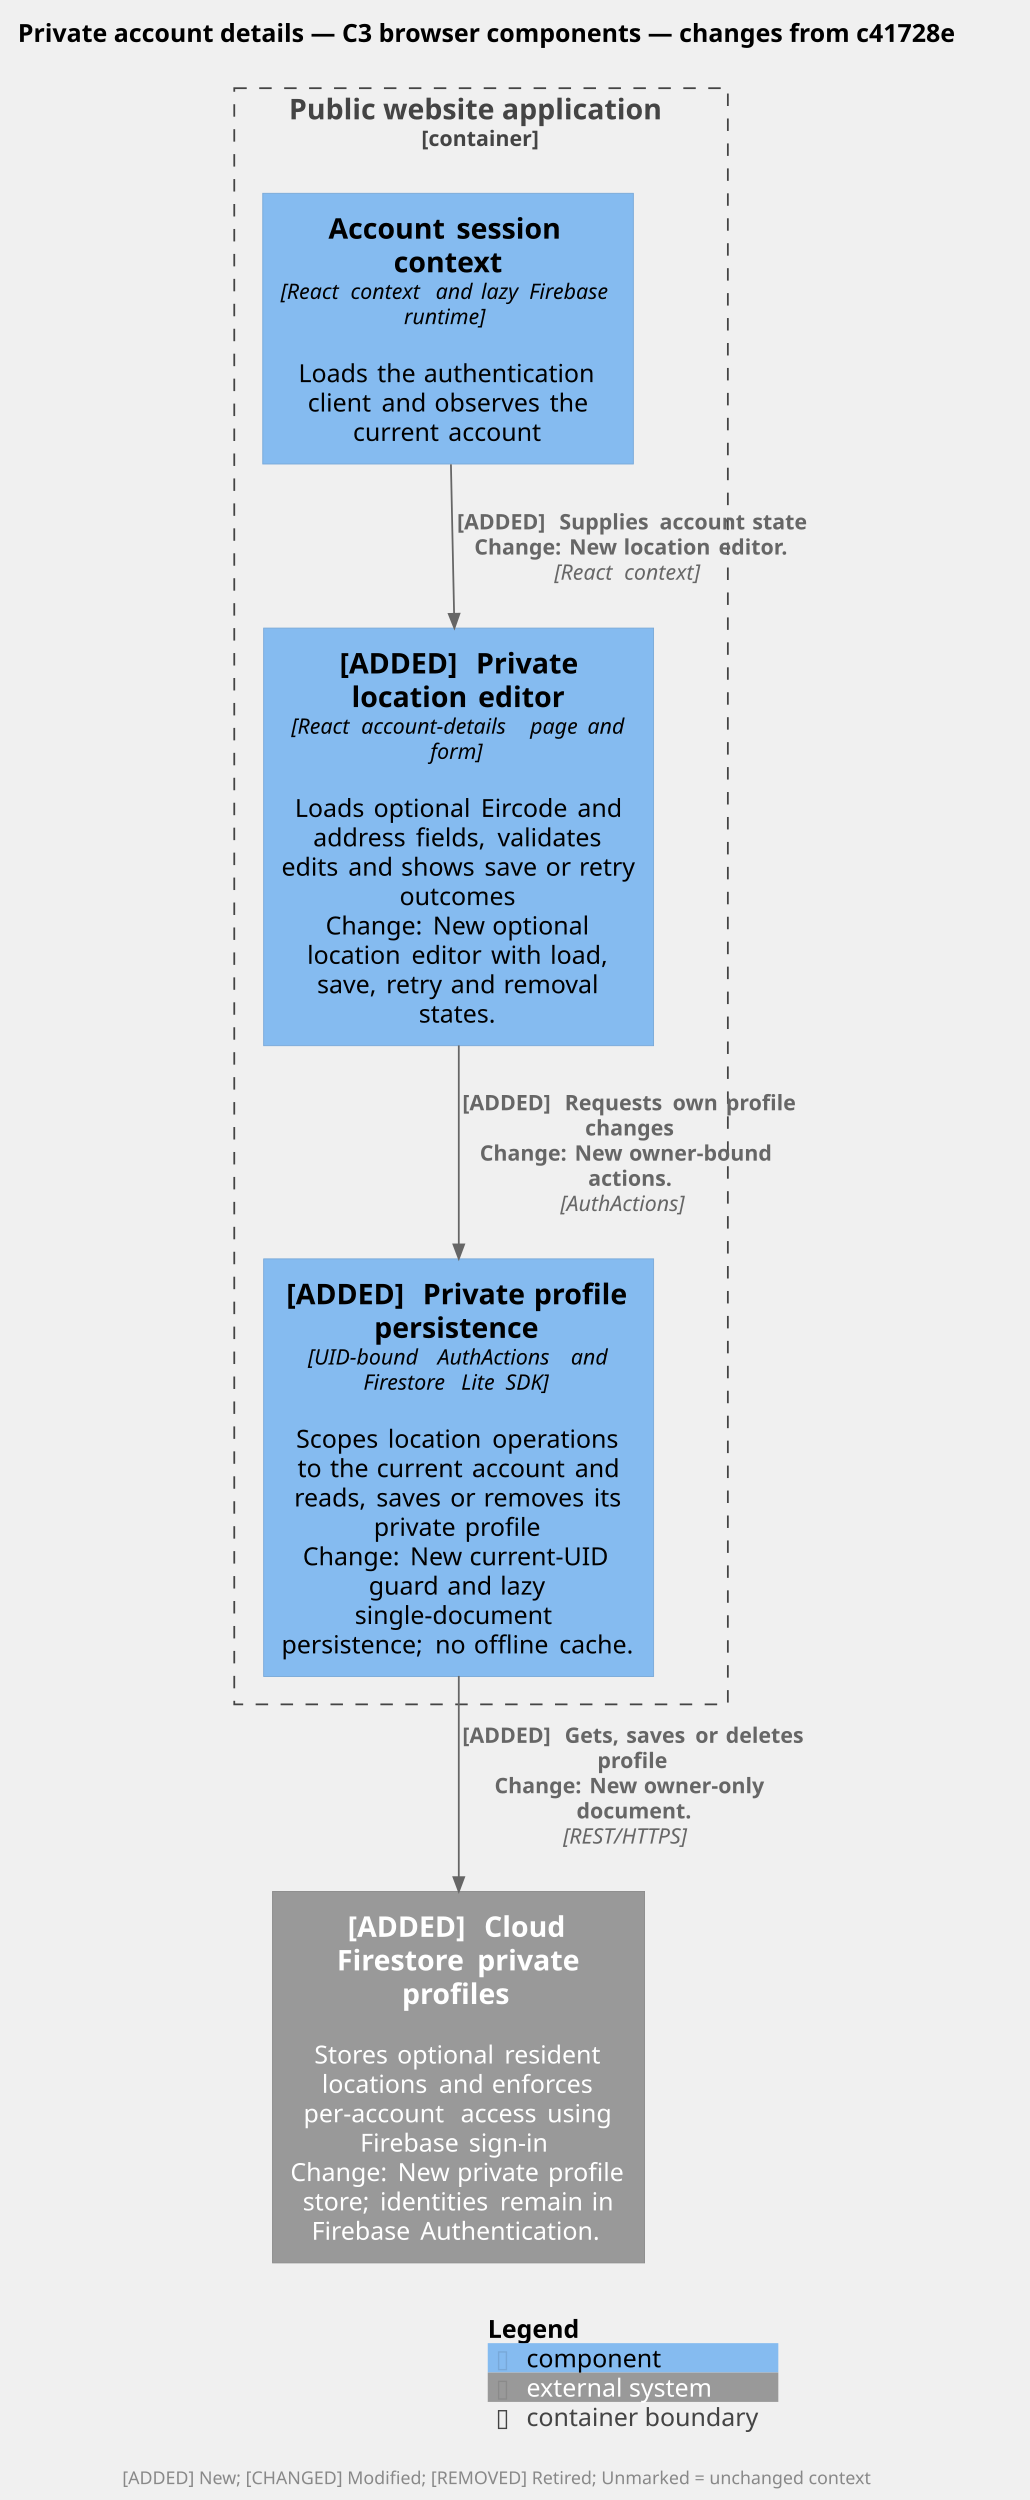
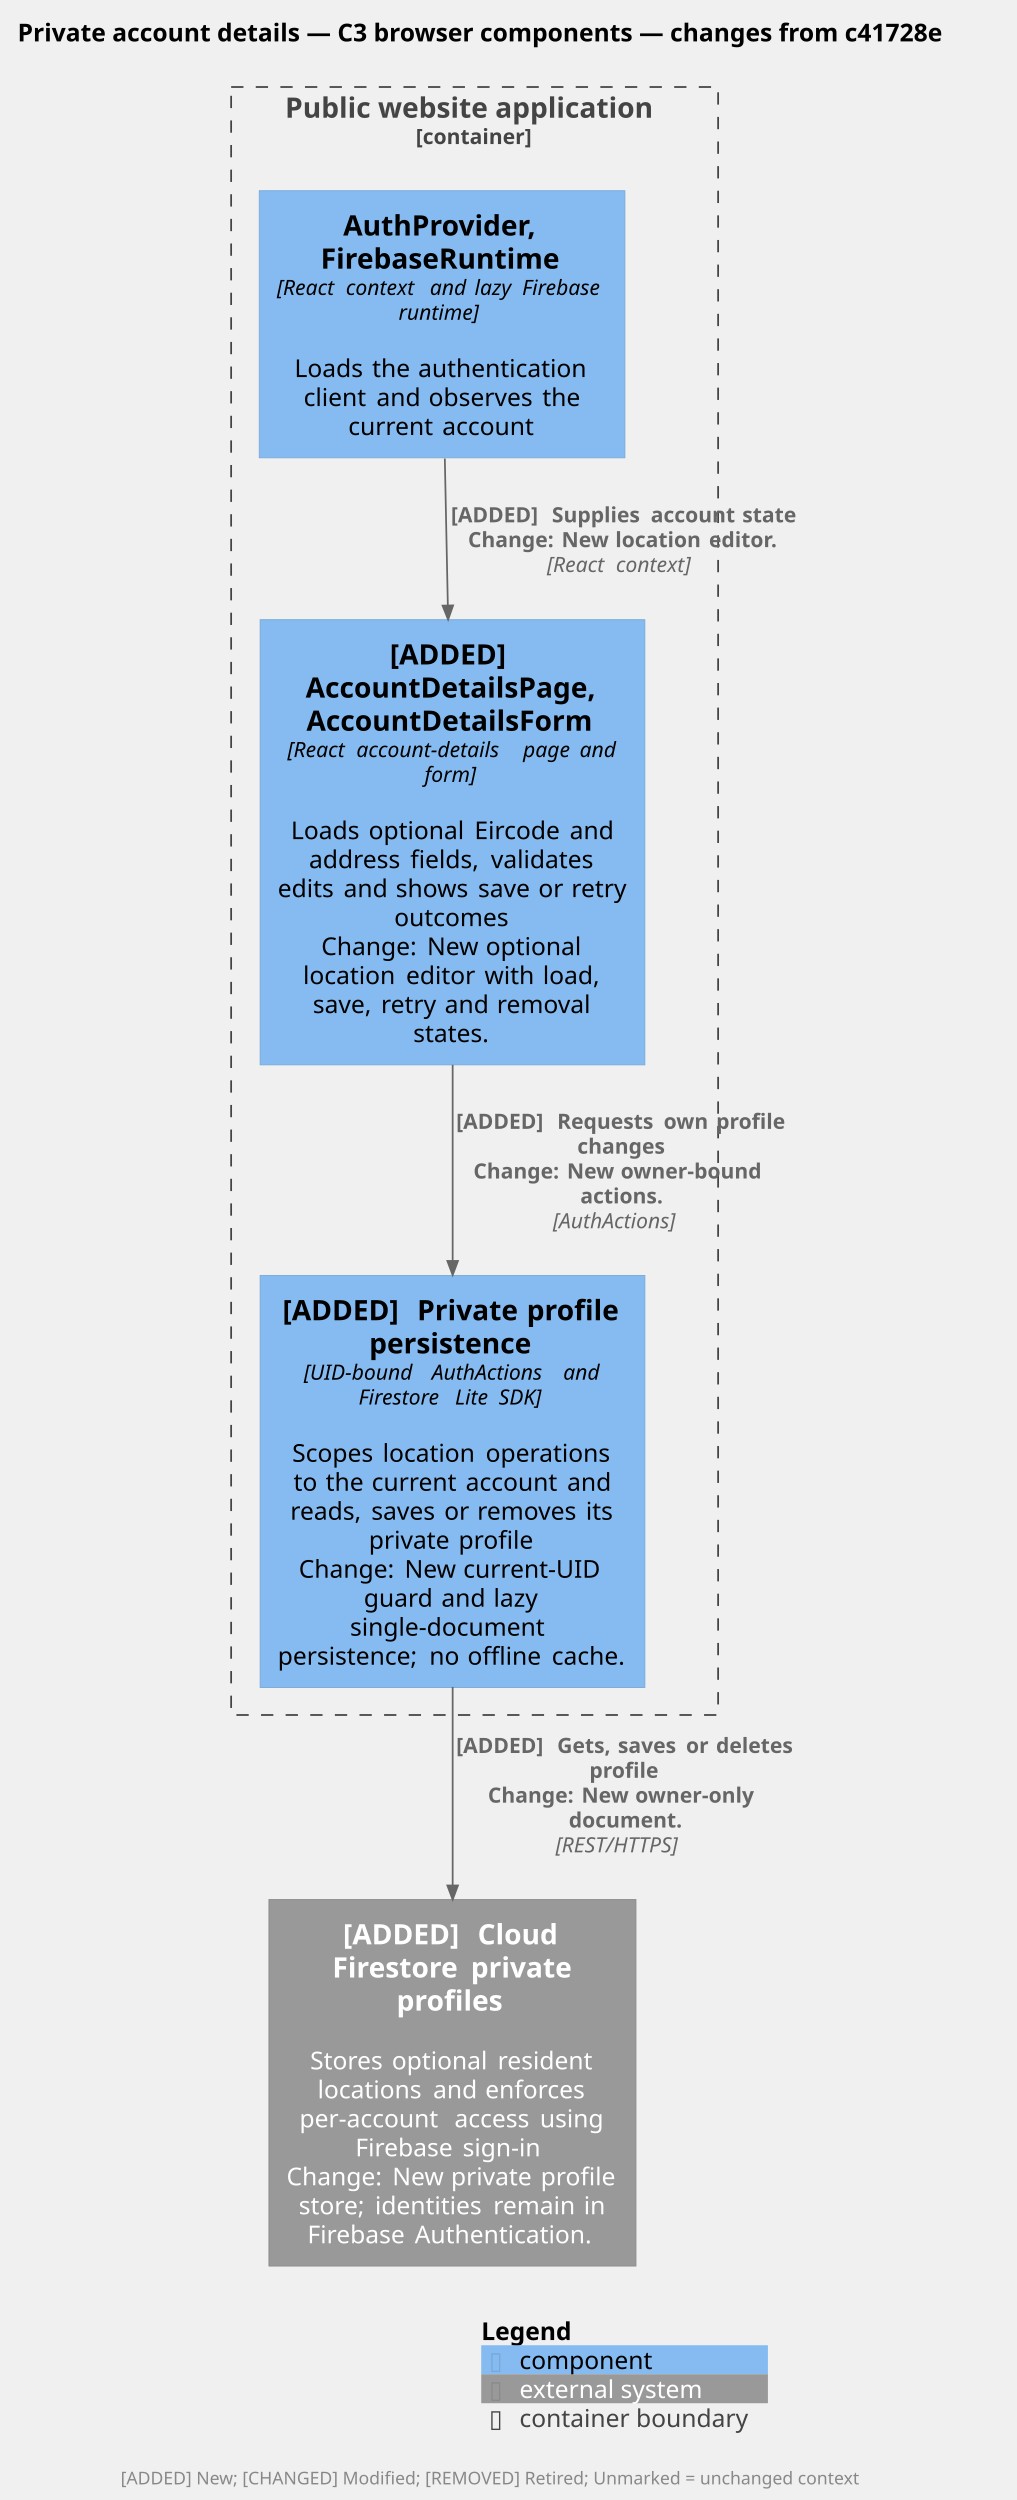
- <svg xmlns="http://www.w3.org/2000/svg" version="1.1" data-diagram-type="DESCRIPTION" style="width:578px;height:1403px;background:#FFFFFF;" width="578px" height="1403px" viewBox="0 0 578 1403" zoomAndPan="magnify" preserveAspectRatio="none" contentStyleType="text/css">
+ <svg xmlns="http://www.w3.org/2000/svg" version="1.1" data-diagram-type="DESCRIPTION" style="width:578px;height:1422px;background:#FFFFFF;" width="578px" height="1422px" viewBox="0 0 578 1422" zoomAndPan="magnify" preserveAspectRatio="none" contentStyleType="text/css">
  <defs />
  <g font-family="sans-serif" lengthAdjust="spacing">
    <g class="title" data-source-line="8">
      <text x="10" y="23.535" fill="#000" font-size="14" textLength="551.264" font-weight="700">Private account details — C3 browser components — changes from c41728e</text>
    </g>
    <g class="cluster" data-qualified-name="woodbrook_browser" id="ent0002" data-source-line="1690">
-       <rect x="131.47" y="49.488" width="277" height="907" fill="none" style="stroke:#444;stroke-width:1;stroke-dasharray:7,7;" />
+       <rect x="131.47" y="49.488" width="277" height="926" fill="none" style="stroke:#444;stroke-width:1;stroke-dasharray:7,7;" />
      <text x="162.153" y="66.957" fill="#444" font-size="16" textLength="215.633" font-weight="700">Public website application</text>
      <text x="236.463" y="81.934" fill="#444" font-size="12" textLength="67.014" font-weight="700">[container]</text>
    </g>
    <g class="entity" data-qualified-name="account_details_firestore" id="ent0001" data-source-line="218">
-       <rect x="152.97" y="1061.488" width="208.754" height="208.438" fill="#999" style="stroke:#8A8A8A;stroke-width:0.5;" />
-       <text x="195.089" y="1086.957" fill="#FFF" font-size="16" textLength="71.313" font-weight="700">[ADDED]</text>
-       <text x="266.401" y="1086.957" fill="#FFF" font-size="16" font-weight="700"> </text>
-       <text x="271.675" y="1086.957" fill="#FFF" font-size="16" textLength="47.93" font-weight="700">Cloud</text>
-       <text x="189.073" y="1105.801" fill="#FFF" font-size="16" textLength="73.438" font-weight="700">Firestore</text>
-       <text x="262.511" y="1105.801" fill="#FFF" font-size="16" font-weight="700"> </text>
-       <text x="267.784" y="1105.801" fill="#FFF" font-size="16" textLength="57.836" font-weight="700">private</text>
-       <text x="225.569" y="1124.645" fill="#FFF" font-size="16" textLength="63.555" font-weight="700">profiles</text>
-       <text x="255.132" y="1141.555" fill="#FFF" font-size="14"> </text>
-       <text x="176.392" y="1158.043" fill="#FFF" font-size="14" textLength="42.041">Stores</text>
-       <text x="218.433" y="1158.043" fill="#FFF" font-size="14"> </text>
-       <text x="222.863" y="1158.043" fill="#FFF" font-size="14" textLength="55.761">optional</text>
-       <text x="278.624" y="1158.043" fill="#FFF" font-size="14"> </text>
-       <text x="283.053" y="1158.043" fill="#FFF" font-size="14" textLength="55.248">resident</text>
-       <text x="180.637" y="1174.531" fill="#FFF" font-size="14" textLength="61.257">locations</text>
-       <text x="241.894" y="1174.531" fill="#FFF" font-size="14"> </text>
-       <text x="246.324" y="1174.531" fill="#FFF" font-size="14" textLength="25.231">and</text>
-       <text x="271.555" y="1174.531" fill="#FFF" font-size="14"> </text>
-       <text x="275.985" y="1174.531" fill="#FFF" font-size="14" textLength="58.071">enforces</text>
-       <text x="170.335" y="1191.02" fill="#FFF" font-size="14" textLength="83.727">per-account</text>
-       <text x="254.062" y="1191.02" fill="#FFF" font-size="14"> </text>
-       <text x="258.492" y="1191.02" fill="#FFF" font-size="14" textLength="44.146">access</text>
-       <text x="302.638" y="1191.02" fill="#FFF" font-size="14"> </text>
-       <text x="307.068" y="1191.02" fill="#FFF" font-size="14" textLength="37.29">using</text>
-       <text x="202.133" y="1207.508" fill="#FFF" font-size="14" textLength="56.561">Firebase</text>
-       <text x="258.693" y="1207.508" fill="#FFF" font-size="14"> </text>
-       <text x="263.123" y="1207.508" fill="#FFF" font-size="14" textLength="49.438">sign-in</text>
-       <text x="162.97" y="1223.996" fill="#FFF" font-size="14" textLength="55.754">Change:</text>
-       <text x="218.724" y="1223.996" fill="#FFF" font-size="14"> </text>
-       <text x="223.153" y="1223.996" fill="#FFF" font-size="14" textLength="28.93">New</text>
-       <text x="252.083" y="1223.996" fill="#FFF" font-size="14"> </text>
-       <text x="256.513" y="1223.996" fill="#FFF" font-size="14" textLength="46.601">private</text>
-       <text x="303.113" y="1223.996" fill="#FFF" font-size="14"> </text>
-       <text x="307.543" y="1223.996" fill="#FFF" font-size="14" textLength="44.181">profile</text>
-       <text x="169.912" y="1240.484" fill="#FFF" font-size="14" textLength="38.931">store;</text>
-       <text x="208.842" y="1240.484" fill="#FFF" font-size="14"> </text>
-       <text x="213.272" y="1240.484" fill="#FFF" font-size="14" textLength="62.85">identities</text>
-       <text x="276.122" y="1240.484" fill="#FFF" font-size="14"> </text>
-       <text x="280.551" y="1240.484" fill="#FFF" font-size="14" textLength="47.065">remain</text>
-       <text x="327.617" y="1240.484" fill="#FFF" font-size="14"> </text>
-       <text x="332.046" y="1240.484" fill="#FFF" font-size="14" textLength="12.735">in</text>
-       <text x="174.878" y="1256.973" fill="#FFF" font-size="14" textLength="56.561">Firebase</text>
-       <text x="231.438" y="1256.973" fill="#FFF" font-size="14"> </text>
-       <text x="235.868" y="1256.973" fill="#FFF" font-size="14" textLength="103.947">Authentication.</text>
+       <rect x="152.97" y="1080.488" width="208.754" height="208.438" fill="#999" style="stroke:#8A8A8A;stroke-width:0.5;" />
+       <text x="195.089" y="1105.957" fill="#FFF" font-size="16" textLength="71.313" font-weight="700">[ADDED]</text>
+       <text x="266.401" y="1105.957" fill="#FFF" font-size="16" font-weight="700"> </text>
+       <text x="271.675" y="1105.957" fill="#FFF" font-size="16" textLength="47.93" font-weight="700">Cloud</text>
+       <text x="189.073" y="1124.801" fill="#FFF" font-size="16" textLength="73.438" font-weight="700">Firestore</text>
+       <text x="262.511" y="1124.801" fill="#FFF" font-size="16" font-weight="700"> </text>
+       <text x="267.784" y="1124.801" fill="#FFF" font-size="16" textLength="57.836" font-weight="700">private</text>
+       <text x="225.569" y="1143.645" fill="#FFF" font-size="16" textLength="63.555" font-weight="700">profiles</text>
+       <text x="255.132" y="1160.555" fill="#FFF" font-size="14"> </text>
+       <text x="176.392" y="1177.043" fill="#FFF" font-size="14" textLength="42.041">Stores</text>
+       <text x="218.433" y="1177.043" fill="#FFF" font-size="14"> </text>
+       <text x="222.863" y="1177.043" fill="#FFF" font-size="14" textLength="55.761">optional</text>
+       <text x="278.624" y="1177.043" fill="#FFF" font-size="14"> </text>
+       <text x="283.053" y="1177.043" fill="#FFF" font-size="14" textLength="55.248">resident</text>
+       <text x="180.637" y="1193.531" fill="#FFF" font-size="14" textLength="61.257">locations</text>
+       <text x="241.894" y="1193.531" fill="#FFF" font-size="14"> </text>
+       <text x="246.324" y="1193.531" fill="#FFF" font-size="14" textLength="25.231">and</text>
+       <text x="271.555" y="1193.531" fill="#FFF" font-size="14"> </text>
+       <text x="275.985" y="1193.531" fill="#FFF" font-size="14" textLength="58.071">enforces</text>
+       <text x="170.335" y="1210.02" fill="#FFF" font-size="14" textLength="83.727">per-account</text>
+       <text x="254.062" y="1210.02" fill="#FFF" font-size="14"> </text>
+       <text x="258.492" y="1210.02" fill="#FFF" font-size="14" textLength="44.146">access</text>
+       <text x="302.638" y="1210.02" fill="#FFF" font-size="14"> </text>
+       <text x="307.068" y="1210.02" fill="#FFF" font-size="14" textLength="37.29">using</text>
+       <text x="202.133" y="1226.508" fill="#FFF" font-size="14" textLength="56.561">Firebase</text>
+       <text x="258.693" y="1226.508" fill="#FFF" font-size="14"> </text>
+       <text x="263.123" y="1226.508" fill="#FFF" font-size="14" textLength="49.438">sign-in</text>
+       <text x="162.97" y="1242.996" fill="#FFF" font-size="14" textLength="55.754">Change:</text>
+       <text x="218.724" y="1242.996" fill="#FFF" font-size="14"> </text>
+       <text x="223.153" y="1242.996" fill="#FFF" font-size="14" textLength="28.93">New</text>
+       <text x="252.083" y="1242.996" fill="#FFF" font-size="14"> </text>
+       <text x="256.513" y="1242.996" fill="#FFF" font-size="14" textLength="46.601">private</text>
+       <text x="303.113" y="1242.996" fill="#FFF" font-size="14"> </text>
+       <text x="307.543" y="1242.996" fill="#FFF" font-size="14" textLength="44.181">profile</text>
+       <text x="169.912" y="1259.484" fill="#FFF" font-size="14" textLength="38.931">store;</text>
+       <text x="208.842" y="1259.484" fill="#FFF" font-size="14"> </text>
+       <text x="213.272" y="1259.484" fill="#FFF" font-size="14" textLength="62.85">identities</text>
+       <text x="276.122" y="1259.484" fill="#FFF" font-size="14"> </text>
+       <text x="280.551" y="1259.484" fill="#FFF" font-size="14" textLength="47.065">remain</text>
+       <text x="327.617" y="1259.484" fill="#FFF" font-size="14"> </text>
+       <text x="332.046" y="1259.484" fill="#FFF" font-size="14" textLength="12.735">in</text>
+       <text x="174.878" y="1275.973" fill="#FFF" font-size="14" textLength="56.561">Firebase</text>
+       <text x="231.438" y="1275.973" fill="#FFF" font-size="14"> </text>
+       <text x="235.868" y="1275.973" fill="#FFF" font-size="14" textLength="103.947">Authentication.</text>
    </g>
    <g class="entity" data-qualified-name="woodbrook_browser.firebase_auth_runtime" id="ent0003" data-source-line="78">
      <rect x="147.47" y="108.488" width="207.963" height="151.906" fill="#85BBF0" style="stroke:#78A8D8;stroke-width:0.5;" />
-       <text x="184.326" y="133.957" fill="#000" font-size="16" textLength="66.531" font-weight="700">Account</text>
-       <text x="250.857" y="133.957" fill="#000" font-size="16" font-weight="700"> </text>
-       <text x="256.131" y="133.957" fill="#000" font-size="16" textLength="62.445" font-weight="700">session</text>
-       <text x="220.932" y="152.801" fill="#000" font-size="16" textLength="61.039" font-weight="700">context</text>
+       <text x="195.209" y="133.957" fill="#000" font-size="16" textLength="112.484" font-weight="700">AuthProvider,</text>
+       <text x="182.4" y="152.801" fill="#000" font-size="16" textLength="138.102" font-weight="700">FirebaseRuntime</text>
      <text x="157.47" y="167.777" fill="#000" font-size="12" textLength="35.438" font-style="italic">[React</text>
      <text x="192.907" y="167.777" fill="#000" font-size="12" font-style="italic"> </text>
      <text x="196.704" y="167.777" fill="#000" font-size="12" textLength="43.986" font-style="italic">context</text>
      <text x="240.69" y="167.777" fill="#000" font-size="12" font-style="italic"> </text>
      <text x="244.487" y="167.777" fill="#000" font-size="12" textLength="21.627" font-style="italic">and</text>
      <text x="266.114" y="167.777" fill="#000" font-size="12" font-style="italic"> </text>
      <text x="269.911" y="167.777" fill="#000" font-size="12" textLength="23.244" font-style="italic">lazy</text>
      <text x="293.155" y="167.777" fill="#000" font-size="12" font-style="italic"> </text>
      <text x="296.952" y="167.777" fill="#000" font-size="12" textLength="48.48" font-style="italic">Firebase</text>
      <text x="226.675" y="181.91" fill="#000" font-size="12" textLength="49.553" font-style="italic">runtime]</text>
      <text x="249.236" y="197.977" fill="#000" font-size="14"> </text>
      <text x="167.492" y="214.465" fill="#000" font-size="14" textLength="39.744">Loads</text>
      <text x="207.236" y="214.465" fill="#000" font-size="14"> </text>
      <text x="211.666" y="214.465" fill="#000" font-size="14" textLength="21.725">the</text>
      <text x="233.391" y="214.465" fill="#000" font-size="14"> </text>
      <text x="237.82" y="214.465" fill="#000" font-size="14" textLength="97.59">authentication</text>
      <text x="172.705" y="230.953" fill="#000" font-size="14" textLength="36.989">client</text>
      <text x="209.694" y="230.953" fill="#000" font-size="14"> </text>
      <text x="214.124" y="230.953" fill="#000" font-size="14" textLength="25.231">and</text>
      <text x="239.355" y="230.953" fill="#000" font-size="14"> </text>
      <text x="243.785" y="230.953" fill="#000" font-size="14" textLength="60.259">observes</text>
      <text x="304.043" y="230.953" fill="#000" font-size="14"> </text>
      <text x="308.473" y="230.953" fill="#000" font-size="14" textLength="21.725">the</text>
      <text x="198.073" y="247.441" fill="#000" font-size="14" textLength="49.041">current</text>
      <text x="247.114" y="247.441" fill="#000" font-size="14"> </text>
      <text x="251.543" y="247.441" fill="#000" font-size="14" textLength="53.286">account</text>
    </g>
    <g class="entity" data-qualified-name="woodbrook_browser.account_details_editor" id="ent0004" data-source-line="78">
-       <rect x="147.97" y="352.488" width="218.81" height="234.348" fill="#85BBF0" style="stroke:#78A8D8;stroke-width:0.5;" />
-       <text x="190.558" y="377.957" fill="#000" font-size="16" textLength="71.313" font-weight="700">[ADDED]</text>
-       <text x="261.871" y="377.957" fill="#000" font-size="16" font-weight="700"> </text>
-       <text x="267.144" y="377.957" fill="#000" font-size="16" textLength="57.047" font-weight="700">Private</text>
-       <text x="197.281" y="396.801" fill="#000" font-size="16" textLength="65.758" font-weight="700">location</text>
-       <text x="263.039" y="396.801" fill="#000" font-size="16" font-weight="700"> </text>
-       <text x="268.312" y="396.801" fill="#000" font-size="16" textLength="49.156" font-weight="700">editor</text>
-       <text x="163.46" y="411.777" fill="#000" font-size="12" textLength="35.438" font-style="italic">[React</text>
-       <text x="198.898" y="411.777" fill="#000" font-size="12" font-style="italic"> </text>
-       <text x="202.695" y="411.777" fill="#000" font-size="12" textLength="91.025" font-style="italic">account-details</text>
-       <text x="293.72" y="411.777" fill="#000" font-size="12" font-style="italic"> </text>
-       <text x="297.517" y="411.777" fill="#000" font-size="12" textLength="28.348" font-style="italic">page</text>
-       <text x="325.865" y="411.777" fill="#000" font-size="12" font-style="italic"> </text>
-       <text x="329.662" y="411.777" fill="#000" font-size="12" textLength="21.627" font-style="italic">and</text>
-       <text x="241.475" y="425.91" fill="#000" font-size="12" textLength="31.799" font-style="italic">form]</text>
-       <text x="255.16" y="441.977" fill="#000" font-size="14"> </text>
-       <text x="165.489" y="458.465" fill="#000" font-size="14" textLength="39.744">Loads</text>
-       <text x="205.233" y="458.465" fill="#000" font-size="14"> </text>
-       <text x="209.663" y="458.465" fill="#000" font-size="14" textLength="55.761">optional</text>
-       <text x="265.424" y="458.465" fill="#000" font-size="14"> </text>
-       <text x="269.854" y="458.465" fill="#000" font-size="14" textLength="49.745">Eircode</text>
-       <text x="319.599" y="458.465" fill="#000" font-size="14"> </text>
-       <text x="324.028" y="458.465" fill="#000" font-size="14" textLength="25.231">and</text>
-       <text x="175.764" y="474.953" fill="#000" font-size="14" textLength="53.156">address</text>
-       <text x="228.92" y="474.953" fill="#000" font-size="14"> </text>
-       <text x="233.35" y="474.953" fill="#000" font-size="14" textLength="41.419">fields,</text>
-       <text x="274.769" y="474.953" fill="#000" font-size="14"> </text>
-       <text x="279.198" y="474.953" fill="#000" font-size="14" textLength="59.787">validates</text>
-       <text x="157.97" y="491.441" fill="#000" font-size="14" textLength="33.031">edits</text>
-       <text x="191.001" y="491.441" fill="#000" font-size="14"> </text>
-       <text x="195.431" y="491.441" fill="#000" font-size="14" textLength="25.231">and</text>
-       <text x="220.662" y="491.441" fill="#000" font-size="14"> </text>
-       <text x="225.092" y="491.441" fill="#000" font-size="14" textLength="42.349">shows</text>
-       <text x="267.44" y="491.441" fill="#000" font-size="14"> </text>
-       <text x="271.87" y="491.441" fill="#000" font-size="14" textLength="29.914">save</text>
-       <text x="301.784" y="491.441" fill="#000" font-size="14"> </text>
-       <text x="306.214" y="491.441" fill="#000" font-size="14" textLength="14.328">or</text>
-       <text x="320.542" y="491.441" fill="#000" font-size="14"> </text>
-       <text x="324.972" y="491.441" fill="#000" font-size="14" textLength="31.808">retry</text>
-       <text x="224.224" y="507.93" fill="#000" font-size="14" textLength="66.302">outcomes</text>
-       <text x="182.723" y="524.418" fill="#000" font-size="14" textLength="55.754">Change:</text>
-       <text x="238.477" y="524.418" fill="#000" font-size="14"> </text>
-       <text x="242.906" y="524.418" fill="#000" font-size="14" textLength="28.93">New</text>
-       <text x="271.836" y="524.418" fill="#000" font-size="14"> </text>
-       <text x="276.266" y="524.418" fill="#000" font-size="14" textLength="55.761">optional</text>
-       <text x="172.37" y="540.906" fill="#000" font-size="14" textLength="54.12">location</text>
-       <text x="226.49" y="540.906" fill="#000" font-size="14"> </text>
-       <text x="230.919" y="540.906" fill="#000" font-size="14" textLength="40.223">editor</text>
-       <text x="271.142" y="540.906" fill="#000" font-size="14"> </text>
-       <text x="275.572" y="540.906" fill="#000" font-size="14" textLength="28.759">with</text>
-       <text x="304.331" y="540.906" fill="#000" font-size="14"> </text>
-       <text x="308.76" y="540.906" fill="#000" font-size="14" textLength="33.619">load,</text>
-       <text x="177.927" y="557.395" fill="#000" font-size="14" textLength="34.344">save,</text>
-       <text x="212.271" y="557.395" fill="#000" font-size="14"> </text>
-       <text x="216.701" y="557.395" fill="#000" font-size="14" textLength="31.808">retry</text>
-       <text x="248.508" y="557.395" fill="#000" font-size="14"> </text>
-       <text x="252.938" y="557.395" fill="#000" font-size="14" textLength="25.231">and</text>
-       <text x="278.169" y="557.395" fill="#000" font-size="14"> </text>
-       <text x="282.599" y="557.395" fill="#000" font-size="14" textLength="54.223">removal</text>
-       <text x="235.021" y="573.883" fill="#000" font-size="14" textLength="44.707">states.</text>
+       <rect x="147.97" y="352.488" width="218.81" height="253.191" fill="#85BBF0" style="stroke:#78A8D8;stroke-width:0.5;" />
+       <text x="221.718" y="377.957" fill="#000" font-size="16" textLength="71.313" font-weight="700">[ADDED]</text>
+       <text x="173.855" y="396.801" fill="#000" font-size="16" textLength="167.039" font-weight="700">AccountDetailsPage,</text>
+       <text x="174.308" y="415.645" fill="#000" font-size="16" textLength="166.133" font-weight="700">AccountDetailsForm</text>
+       <text x="163.46" y="430.621" fill="#000" font-size="12" textLength="35.438" font-style="italic">[React</text>
+       <text x="198.898" y="430.621" fill="#000" font-size="12" font-style="italic"> </text>
+       <text x="202.695" y="430.621" fill="#000" font-size="12" textLength="91.025" font-style="italic">account-details</text>
+       <text x="293.72" y="430.621" fill="#000" font-size="12" font-style="italic"> </text>
+       <text x="297.517" y="430.621" fill="#000" font-size="12" textLength="28.348" font-style="italic">page</text>
+       <text x="325.865" y="430.621" fill="#000" font-size="12" font-style="italic"> </text>
+       <text x="329.662" y="430.621" fill="#000" font-size="12" textLength="21.627" font-style="italic">and</text>
+       <text x="241.475" y="444.754" fill="#000" font-size="12" textLength="31.799" font-style="italic">form]</text>
+       <text x="255.16" y="460.82" fill="#000" font-size="14"> </text>
+       <text x="165.489" y="477.309" fill="#000" font-size="14" textLength="39.744">Loads</text>
+       <text x="205.233" y="477.309" fill="#000" font-size="14"> </text>
+       <text x="209.663" y="477.309" fill="#000" font-size="14" textLength="55.761">optional</text>
+       <text x="265.424" y="477.309" fill="#000" font-size="14"> </text>
+       <text x="269.854" y="477.309" fill="#000" font-size="14" textLength="49.745">Eircode</text>
+       <text x="319.599" y="477.309" fill="#000" font-size="14"> </text>
+       <text x="324.028" y="477.309" fill="#000" font-size="14" textLength="25.231">and</text>
+       <text x="175.764" y="493.797" fill="#000" font-size="14" textLength="53.156">address</text>
+       <text x="228.92" y="493.797" fill="#000" font-size="14"> </text>
+       <text x="233.35" y="493.797" fill="#000" font-size="14" textLength="41.419">fields,</text>
+       <text x="274.769" y="493.797" fill="#000" font-size="14"> </text>
+       <text x="279.198" y="493.797" fill="#000" font-size="14" textLength="59.787">validates</text>
+       <text x="157.97" y="510.285" fill="#000" font-size="14" textLength="33.031">edits</text>
+       <text x="191.001" y="510.285" fill="#000" font-size="14"> </text>
+       <text x="195.431" y="510.285" fill="#000" font-size="14" textLength="25.231">and</text>
+       <text x="220.662" y="510.285" fill="#000" font-size="14"> </text>
+       <text x="225.092" y="510.285" fill="#000" font-size="14" textLength="42.349">shows</text>
+       <text x="267.44" y="510.285" fill="#000" font-size="14"> </text>
+       <text x="271.87" y="510.285" fill="#000" font-size="14" textLength="29.914">save</text>
+       <text x="301.784" y="510.285" fill="#000" font-size="14"> </text>
+       <text x="306.214" y="510.285" fill="#000" font-size="14" textLength="14.328">or</text>
+       <text x="320.542" y="510.285" fill="#000" font-size="14"> </text>
+       <text x="324.972" y="510.285" fill="#000" font-size="14" textLength="31.808">retry</text>
+       <text x="224.224" y="526.773" fill="#000" font-size="14" textLength="66.302">outcomes</text>
+       <text x="182.723" y="543.262" fill="#000" font-size="14" textLength="55.754">Change:</text>
+       <text x="238.477" y="543.262" fill="#000" font-size="14"> </text>
+       <text x="242.906" y="543.262" fill="#000" font-size="14" textLength="28.93">New</text>
+       <text x="271.836" y="543.262" fill="#000" font-size="14"> </text>
+       <text x="276.266" y="543.262" fill="#000" font-size="14" textLength="55.761">optional</text>
+       <text x="172.37" y="559.75" fill="#000" font-size="14" textLength="54.12">location</text>
+       <text x="226.49" y="559.75" fill="#000" font-size="14"> </text>
+       <text x="230.919" y="559.75" fill="#000" font-size="14" textLength="40.223">editor</text>
+       <text x="271.142" y="559.75" fill="#000" font-size="14"> </text>
+       <text x="275.572" y="559.75" fill="#000" font-size="14" textLength="28.759">with</text>
+       <text x="304.331" y="559.75" fill="#000" font-size="14"> </text>
+       <text x="308.76" y="559.75" fill="#000" font-size="14" textLength="33.619">load,</text>
+       <text x="177.927" y="576.238" fill="#000" font-size="14" textLength="34.344">save,</text>
+       <text x="212.271" y="576.238" fill="#000" font-size="14"> </text>
+       <text x="216.701" y="576.238" fill="#000" font-size="14" textLength="31.808">retry</text>
+       <text x="248.508" y="576.238" fill="#000" font-size="14"> </text>
+       <text x="252.938" y="576.238" fill="#000" font-size="14" textLength="25.231">and</text>
+       <text x="278.169" y="576.238" fill="#000" font-size="14"> </text>
+       <text x="282.599" y="576.238" fill="#000" font-size="14" textLength="54.223">removal</text>
+       <text x="235.021" y="592.727" fill="#000" font-size="14" textLength="44.707">states.</text>
    </g>
    <g class="entity" data-qualified-name="woodbrook_browser.account_details_store" id="ent0005" data-source-line="78">
-       <rect x="147.97" y="706.488" width="218.83" height="234.348" fill="#85BBF0" style="stroke:#78A8D8;stroke-width:0.5;" />
-       <text x="160.678" y="731.957" fill="#000" font-size="16" textLength="71.313" font-weight="700">[ADDED]</text>
-       <text x="231.99" y="731.957" fill="#000" font-size="16" font-weight="700"> </text>
-       <text x="237.264" y="731.957" fill="#000" font-size="16" textLength="57.047" font-weight="700">Private</text>
-       <text x="294.311" y="731.957" fill="#000" font-size="16" font-weight="700"> </text>
-       <text x="299.584" y="731.957" fill="#000" font-size="16" textLength="54.508" font-weight="700">profile</text>
-       <text x="209.982" y="750.801" fill="#000" font-size="16" textLength="94.805" font-weight="700">persistence</text>
-       <text x="172.796" y="765.777" fill="#000" font-size="12" textLength="68.977" font-style="italic">[UID-bound</text>
-       <text x="241.772" y="765.777" fill="#000" font-size="12" font-style="italic"> </text>
-       <text x="245.569" y="765.777" fill="#000" font-size="12" textLength="70.98" font-style="italic">AuthActions</text>
-       <text x="316.55" y="765.777" fill="#000" font-size="12" font-style="italic"> </text>
-       <text x="320.347" y="765.777" fill="#000" font-size="12" textLength="21.627" font-style="italic">and</text>
-       <text x="203.938" y="779.91" fill="#000" font-size="12" textLength="51.07" font-style="italic">Firestore</text>
-       <text x="255.009" y="779.91" fill="#000" font-size="12" font-style="italic"> </text>
-       <text x="258.806" y="779.91" fill="#000" font-size="12" textLength="21.041" font-style="italic">Lite</text>
-       <text x="279.847" y="779.91" fill="#000" font-size="12" font-style="italic"> </text>
-       <text x="283.644" y="779.91" fill="#000" font-size="12" textLength="27.188" font-style="italic">SDK]</text>
-       <text x="255.17" y="795.977" fill="#000" font-size="14"> </text>
-       <text x="166.176" y="812.465" fill="#000" font-size="14" textLength="47.059">Scopes</text>
-       <text x="213.235" y="812.465" fill="#000" font-size="14"> </text>
-       <text x="217.665" y="812.465" fill="#000" font-size="14" textLength="54.12">location</text>
-       <text x="271.785" y="812.465" fill="#000" font-size="14"> </text>
-       <text x="276.214" y="812.465" fill="#000" font-size="14" textLength="72.379">operations</text>
-       <text x="166.966" y="828.953" fill="#000" font-size="14" textLength="13.836">to</text>
-       <text x="180.802" y="828.953" fill="#000" font-size="14"> </text>
-       <text x="185.231" y="828.953" fill="#000" font-size="14" textLength="21.725">the</text>
-       <text x="206.956" y="828.953" fill="#000" font-size="14"> </text>
-       <text x="211.386" y="828.953" fill="#000" font-size="14" textLength="49.041">current</text>
-       <text x="260.427" y="828.953" fill="#000" font-size="14"> </text>
-       <text x="264.856" y="828.953" fill="#000" font-size="14" textLength="53.286">account</text>
-       <text x="318.143" y="828.953" fill="#000" font-size="14"> </text>
-       <text x="322.572" y="828.953" fill="#000" font-size="14" textLength="25.231">and</text>
-       <text x="165.117" y="845.441" fill="#000" font-size="14" textLength="41.638">reads,</text>
-       <text x="206.754" y="845.441" fill="#000" font-size="14"> </text>
-       <text x="211.184" y="845.441" fill="#000" font-size="14" textLength="37.051">saves</text>
-       <text x="248.235" y="845.441" fill="#000" font-size="14"> </text>
-       <text x="252.665" y="845.441" fill="#000" font-size="14" textLength="14.328">or</text>
-       <text x="266.993" y="845.441" fill="#000" font-size="14"> </text>
-       <text x="271.422" y="845.441" fill="#000" font-size="14" textLength="57.381">removes</text>
-       <text x="328.803" y="845.441" fill="#000" font-size="14"> </text>
-       <text x="333.233" y="845.441" fill="#000" font-size="14" textLength="16.42">its</text>
-       <text x="209.779" y="861.93" fill="#000" font-size="14" textLength="46.601">private</text>
-       <text x="256.38" y="861.93" fill="#000" font-size="14"> </text>
-       <text x="260.81" y="861.93" fill="#000" font-size="14" textLength="44.181">profile</text>
-       <text x="169.933" y="878.418" fill="#000" font-size="14" textLength="55.754">Change:</text>
-       <text x="225.687" y="878.418" fill="#000" font-size="14"> </text>
-       <text x="230.116" y="878.418" fill="#000" font-size="14" textLength="28.93">New</text>
-       <text x="259.046" y="878.418" fill="#000" font-size="14"> </text>
-       <text x="263.476" y="878.418" fill="#000" font-size="14" textLength="81.361">current-UID</text>
-       <text x="206.936" y="894.906" fill="#000" font-size="14" textLength="39.689">guard</text>
-       <text x="246.625" y="894.906" fill="#000" font-size="14"> </text>
-       <text x="251.055" y="894.906" fill="#000" font-size="14" textLength="25.231">and</text>
-       <text x="276.286" y="894.906" fill="#000" font-size="14"> </text>
-       <text x="280.716" y="894.906" fill="#000" font-size="14" textLength="27.118">lazy</text>
-       <text x="199.078" y="911.395" fill="#000" font-size="14" textLength="116.614">single-document</text>
-       <text x="157.97" y="927.883" fill="#000" font-size="14" textLength="81.785">persistence;</text>
-       <text x="239.755" y="927.883" fill="#000" font-size="14"> </text>
-       <text x="244.185" y="927.883" fill="#000" font-size="14" textLength="17.288">no</text>
-       <text x="261.473" y="927.883" fill="#000" font-size="14"> </text>
-       <text x="265.902" y="927.883" fill="#000" font-size="14" textLength="43.477">offline</text>
-       <text x="309.379" y="927.883" fill="#000" font-size="14"> </text>
-       <text x="313.809" y="927.883" fill="#000" font-size="14" textLength="42.991">cache.</text>
+       <rect x="147.97" y="725.488" width="218.83" height="234.348" fill="#85BBF0" style="stroke:#78A8D8;stroke-width:0.5;" />
+       <text x="160.678" y="750.957" fill="#000" font-size="16" textLength="71.313" font-weight="700">[ADDED]</text>
+       <text x="231.99" y="750.957" fill="#000" font-size="16" font-weight="700"> </text>
+       <text x="237.264" y="750.957" fill="#000" font-size="16" textLength="57.047" font-weight="700">Private</text>
+       <text x="294.311" y="750.957" fill="#000" font-size="16" font-weight="700"> </text>
+       <text x="299.584" y="750.957" fill="#000" font-size="16" textLength="54.508" font-weight="700">profile</text>
+       <text x="209.982" y="769.801" fill="#000" font-size="16" textLength="94.805" font-weight="700">persistence</text>
+       <text x="172.796" y="784.777" fill="#000" font-size="12" textLength="68.977" font-style="italic">[UID-bound</text>
+       <text x="241.772" y="784.777" fill="#000" font-size="12" font-style="italic"> </text>
+       <text x="245.569" y="784.777" fill="#000" font-size="12" textLength="70.98" font-style="italic">AuthActions</text>
+       <text x="316.55" y="784.777" fill="#000" font-size="12" font-style="italic"> </text>
+       <text x="320.347" y="784.777" fill="#000" font-size="12" textLength="21.627" font-style="italic">and</text>
+       <text x="203.938" y="798.91" fill="#000" font-size="12" textLength="51.07" font-style="italic">Firestore</text>
+       <text x="255.009" y="798.91" fill="#000" font-size="12" font-style="italic"> </text>
+       <text x="258.806" y="798.91" fill="#000" font-size="12" textLength="21.041" font-style="italic">Lite</text>
+       <text x="279.847" y="798.91" fill="#000" font-size="12" font-style="italic"> </text>
+       <text x="283.644" y="798.91" fill="#000" font-size="12" textLength="27.188" font-style="italic">SDK]</text>
+       <text x="255.17" y="814.977" fill="#000" font-size="14"> </text>
+       <text x="166.176" y="831.465" fill="#000" font-size="14" textLength="47.059">Scopes</text>
+       <text x="213.235" y="831.465" fill="#000" font-size="14"> </text>
+       <text x="217.665" y="831.465" fill="#000" font-size="14" textLength="54.12">location</text>
+       <text x="271.785" y="831.465" fill="#000" font-size="14"> </text>
+       <text x="276.214" y="831.465" fill="#000" font-size="14" textLength="72.379">operations</text>
+       <text x="166.966" y="847.953" fill="#000" font-size="14" textLength="13.836">to</text>
+       <text x="180.802" y="847.953" fill="#000" font-size="14"> </text>
+       <text x="185.231" y="847.953" fill="#000" font-size="14" textLength="21.725">the</text>
+       <text x="206.956" y="847.953" fill="#000" font-size="14"> </text>
+       <text x="211.386" y="847.953" fill="#000" font-size="14" textLength="49.041">current</text>
+       <text x="260.427" y="847.953" fill="#000" font-size="14"> </text>
+       <text x="264.856" y="847.953" fill="#000" font-size="14" textLength="53.286">account</text>
+       <text x="318.143" y="847.953" fill="#000" font-size="14"> </text>
+       <text x="322.572" y="847.953" fill="#000" font-size="14" textLength="25.231">and</text>
+       <text x="165.117" y="864.441" fill="#000" font-size="14" textLength="41.638">reads,</text>
+       <text x="206.754" y="864.441" fill="#000" font-size="14"> </text>
+       <text x="211.184" y="864.441" fill="#000" font-size="14" textLength="37.051">saves</text>
+       <text x="248.235" y="864.441" fill="#000" font-size="14"> </text>
+       <text x="252.665" y="864.441" fill="#000" font-size="14" textLength="14.328">or</text>
+       <text x="266.993" y="864.441" fill="#000" font-size="14"> </text>
+       <text x="271.422" y="864.441" fill="#000" font-size="14" textLength="57.381">removes</text>
+       <text x="328.803" y="864.441" fill="#000" font-size="14"> </text>
+       <text x="333.233" y="864.441" fill="#000" font-size="14" textLength="16.42">its</text>
+       <text x="209.779" y="880.93" fill="#000" font-size="14" textLength="46.601">private</text>
+       <text x="256.38" y="880.93" fill="#000" font-size="14"> </text>
+       <text x="260.81" y="880.93" fill="#000" font-size="14" textLength="44.181">profile</text>
+       <text x="169.933" y="897.418" fill="#000" font-size="14" textLength="55.754">Change:</text>
+       <text x="225.687" y="897.418" fill="#000" font-size="14"> </text>
+       <text x="230.116" y="897.418" fill="#000" font-size="14" textLength="28.93">New</text>
+       <text x="259.046" y="897.418" fill="#000" font-size="14"> </text>
+       <text x="263.476" y="897.418" fill="#000" font-size="14" textLength="81.361">current-UID</text>
+       <text x="206.936" y="913.906" fill="#000" font-size="14" textLength="39.689">guard</text>
+       <text x="246.625" y="913.906" fill="#000" font-size="14"> </text>
+       <text x="251.055" y="913.906" fill="#000" font-size="14" textLength="25.231">and</text>
+       <text x="276.286" y="913.906" fill="#000" font-size="14"> </text>
+       <text x="280.716" y="913.906" fill="#000" font-size="14" textLength="27.118">lazy</text>
+       <text x="199.078" y="930.395" fill="#000" font-size="14" textLength="116.614">single-document</text>
+       <text x="157.97" y="946.883" fill="#000" font-size="14" textLength="81.785">persistence;</text>
+       <text x="239.755" y="946.883" fill="#000" font-size="14"> </text>
+       <text x="244.185" y="946.883" fill="#000" font-size="14" textLength="17.288">no</text>
+       <text x="261.473" y="946.883" fill="#000" font-size="14"> </text>
+       <text x="265.902" y="946.883" fill="#000" font-size="14" textLength="43.477">offline</text>
+       <text x="309.379" y="946.883" fill="#000" font-size="14"> </text>
+       <text x="313.809" y="946.883" fill="#000" font-size="14" textLength="42.991">cache.</text>
    </g>
    <g class="link" data-entity-1="ent0003" data-entity-2="ent0004" id="lnk6" data-link-type="dependency">
-       <polygon points="255.01,352.469,257.84,344.407,251.841,344.534,255.01,352.469" fill="#666" style="stroke:#666;stroke-width:1;stroke-linejoin:miter;stroke-miterlimit:10;" />
-       <path d="M253.062,260.584 C253.659,288.749 254.183,313.455 254.84,344.471" style="stroke:#666;stroke-width:1;" fill="none" />
+       <polygon points="254.894,352.427,257.729,344.367,251.731,344.49,254.894,352.427" fill="#666" style="stroke:#666;stroke-width:1;stroke-linejoin:miter;stroke-miterlimit:10;" />
+       <path d="M253.015,260.814 C253.588,288.744 254.09,313.228 254.73,344.429" style="stroke:#666;stroke-width:1;" fill="none" />
      <text x="256.47" y="297.09" fill="#666" font-size="12" textLength="53.484" font-weight="700">[ADDED]</text>
      <text x="309.954" y="297.09" fill="#666" font-size="12" font-weight="700"> </text>
      <text x="313.909" y="297.09" fill="#666" font-size="12" textLength="52.26" font-weight="700">Supplies</text>
      <text x="366.169" y="297.09" fill="#666" font-size="12" font-weight="700"> </text>
      <text x="370.124" y="297.09" fill="#666" font-size="12" textLength="48.117" font-weight="700">account</text>
      <text x="418.241" y="297.09" fill="#666" font-size="12" font-weight="700"> </text>
      <text x="422.196" y="297.09" fill="#666" font-size="12" textLength="30.598" font-weight="700">state</text>
      <text x="266.182" y="311.223" fill="#666" font-size="12" textLength="49.277" font-weight="700">Change:</text>
      <text x="315.459" y="311.223" fill="#666" font-size="12" font-weight="700"> </text>
      <text x="319.414" y="311.223" fill="#666" font-size="12" textLength="26.607" font-weight="700">New</text>
      <text x="346.021" y="311.223" fill="#666" font-size="12" font-weight="700"> </text>
      <text x="349.977" y="311.223" fill="#666" font-size="12" textLength="49.318" font-weight="700">location</text>
      <text x="399.295" y="311.223" fill="#666" font-size="12" font-weight="700"> </text>
      <text x="403.25" y="311.223" fill="#666" font-size="12" textLength="39.832" font-weight="700">editor.</text>
      <text x="311.07" y="325.355" fill="#666" font-size="12" textLength="35.438" font-style="italic">[React</text>
      <text x="346.508" y="325.355" fill="#666" font-size="12" font-style="italic"> </text>
      <text x="350.305" y="325.355" fill="#666" font-size="12" textLength="47.889" font-style="italic">context]</text>
    </g>
    <g class="link" data-entity-1="ent0004" data-entity-2="ent0005" id="lnk7" data-link-type="dependency">
-       <polygon points="257.47,706.377,260.47,698.377,254.47,698.377,257.47,706.377" fill="#666" style="stroke:#666;stroke-width:1;stroke-linejoin:miter;stroke-miterlimit:10;" />
-       <path d="M257.47,586.722 C257.47,625.17 257.47,659.937 257.47,698.377" style="stroke:#666;stroke-width:1;" fill="none" />
-       <text x="259.47" y="623.09" fill="#666" font-size="12" textLength="53.484" font-weight="700">[ADDED]</text>
-       <text x="312.954" y="623.09" fill="#666" font-size="12" font-weight="700"> </text>
-       <text x="316.909" y="623.09" fill="#666" font-size="12" textLength="56.607" font-weight="700">Requests</text>
-       <text x="373.517" y="623.09" fill="#666" font-size="12" font-weight="700"> </text>
-       <text x="377.472" y="623.09" fill="#666" font-size="12" textLength="25.898" font-weight="700">own</text>
-       <text x="403.37" y="623.09" fill="#666" font-size="12" font-weight="700"> </text>
-       <text x="407.325" y="623.09" fill="#666" font-size="12" textLength="40.881" font-weight="700">profile</text>
-       <text x="328.37" y="637.223" fill="#666" font-size="12" textLength="50.936" font-weight="700">changes</text>
-       <text x="269.252" y="651.355" fill="#666" font-size="12" textLength="49.277" font-weight="700">Change:</text>
-       <text x="318.529" y="651.355" fill="#666" font-size="12" font-weight="700"> </text>
-       <text x="322.484" y="651.355" fill="#666" font-size="12" textLength="26.607" font-weight="700">New</text>
-       <text x="349.092" y="651.355" fill="#666" font-size="12" font-weight="700"> </text>
-       <text x="353.047" y="651.355" fill="#666" font-size="12" textLength="85.377" font-weight="700">owner-bound</text>
-       <text x="330.087" y="665.488" fill="#666" font-size="12" textLength="47.502" font-weight="700">actions.</text>
-       <text x="314.445" y="679.621" fill="#666" font-size="12" textLength="78.785" font-style="italic">[AuthActions]</text>
+       <polygon points="257.47,725.244,260.47,717.244,254.47,717.244,257.47,725.244" fill="#666" style="stroke:#666;stroke-width:1;stroke-linejoin:miter;stroke-miterlimit:10;" />
+       <path d="M257.47,605.662 C257.47,644.495 257.47,679.078 257.47,717.244" style="stroke:#666;stroke-width:1;" fill="none" />
+       <text x="259.47" y="642.09" fill="#666" font-size="12" textLength="53.484" font-weight="700">[ADDED]</text>
+       <text x="312.954" y="642.09" fill="#666" font-size="12" font-weight="700"> </text>
+       <text x="316.909" y="642.09" fill="#666" font-size="12" textLength="56.607" font-weight="700">Requests</text>
+       <text x="373.517" y="642.09" fill="#666" font-size="12" font-weight="700"> </text>
+       <text x="377.472" y="642.09" fill="#666" font-size="12" textLength="25.898" font-weight="700">own</text>
+       <text x="403.37" y="642.09" fill="#666" font-size="12" font-weight="700"> </text>
+       <text x="407.325" y="642.09" fill="#666" font-size="12" textLength="40.881" font-weight="700">profile</text>
+       <text x="328.37" y="656.223" fill="#666" font-size="12" textLength="50.936" font-weight="700">changes</text>
+       <text x="269.252" y="670.355" fill="#666" font-size="12" textLength="49.277" font-weight="700">Change:</text>
+       <text x="318.529" y="670.355" fill="#666" font-size="12" font-weight="700"> </text>
+       <text x="322.484" y="670.355" fill="#666" font-size="12" textLength="26.607" font-weight="700">New</text>
+       <text x="349.092" y="670.355" fill="#666" font-size="12" font-weight="700"> </text>
+       <text x="353.047" y="670.355" fill="#666" font-size="12" textLength="85.377" font-weight="700">owner-bound</text>
+       <text x="330.087" y="684.488" fill="#666" font-size="12" textLength="47.502" font-weight="700">actions.</text>
+       <text x="314.445" y="698.621" fill="#666" font-size="12" textLength="78.785" font-style="italic">[AuthActions]</text>
    </g>
    <g class="link" data-entity-1="ent0005" data-entity-2="ent0001" id="lnk8" data-link-type="dependency">
-       <polygon points="257.47,1061.475,260.47,1053.475,254.47,1053.475,257.47,1061.475" fill="#666" style="stroke:#666;stroke-width:1;stroke-linejoin:miter;stroke-miterlimit:10;" />
-       <path d="M257.47,940.546 C257.47,979.79 257.47,1015.313 257.47,1053.475" style="stroke:#666;stroke-width:1;" fill="none" />
-       <text x="259.47" y="978.09" fill="#666" font-size="12" textLength="53.484" font-weight="700">[ADDED]</text>
-       <text x="312.954" y="978.09" fill="#666" font-size="12" font-weight="700"> </text>
-       <text x="316.909" y="978.09" fill="#666" font-size="12" textLength="30.592" font-weight="700">Gets,</text>
-       <text x="347.501" y="978.09" fill="#666" font-size="12" font-weight="700"> </text>
-       <text x="351.456" y="978.09" fill="#666" font-size="12" textLength="34.775" font-weight="700">saves</text>
-       <text x="386.231" y="978.09" fill="#666" font-size="12" font-weight="700"> </text>
-       <text x="390.187" y="978.09" fill="#666" font-size="12" textLength="13.119" font-weight="700">or</text>
-       <text x="403.306" y="978.09" fill="#666" font-size="12" font-weight="700"> </text>
-       <text x="407.261" y="978.09" fill="#666" font-size="12" textLength="44.596" font-weight="700">deletes</text>
-       <text x="335.223" y="992.223" fill="#666" font-size="12" textLength="40.881" font-weight="700">profile</text>
-       <text x="277.52" y="1006.355" fill="#666" font-size="12" textLength="49.277" font-weight="700">Change:</text>
-       <text x="326.797" y="1006.355" fill="#666" font-size="12" font-weight="700"> </text>
-       <text x="330.752" y="1006.355" fill="#666" font-size="12" textLength="26.607" font-weight="700">New</text>
-       <text x="357.359" y="1006.355" fill="#666" font-size="12" font-weight="700"> </text>
-       <text x="361.314" y="1006.355" fill="#666" font-size="12" textLength="72.492" font-weight="700">owner-only</text>
-       <text x="323.533" y="1020.488" fill="#666" font-size="12" textLength="64.26" font-weight="700">document.</text>
-       <text x="315.998" y="1034.621" fill="#666" font-size="12" textLength="79.33" font-style="italic">[REST/HTTPS]</text>
+       <polygon points="257.47,1080.475,260.47,1072.475,254.47,1072.475,257.47,1080.475" fill="#666" style="stroke:#666;stroke-width:1;stroke-linejoin:miter;stroke-miterlimit:10;" />
+       <path d="M257.47,959.546 C257.47,998.79 257.47,1034.313 257.47,1072.475" style="stroke:#666;stroke-width:1;" fill="none" />
+       <text x="259.47" y="997.09" fill="#666" font-size="12" textLength="53.484" font-weight="700">[ADDED]</text>
+       <text x="312.954" y="997.09" fill="#666" font-size="12" font-weight="700"> </text>
+       <text x="316.909" y="997.09" fill="#666" font-size="12" textLength="30.592" font-weight="700">Gets,</text>
+       <text x="347.501" y="997.09" fill="#666" font-size="12" font-weight="700"> </text>
+       <text x="351.456" y="997.09" fill="#666" font-size="12" textLength="34.775" font-weight="700">saves</text>
+       <text x="386.231" y="997.09" fill="#666" font-size="12" font-weight="700"> </text>
+       <text x="390.187" y="997.09" fill="#666" font-size="12" textLength="13.119" font-weight="700">or</text>
+       <text x="403.306" y="997.09" fill="#666" font-size="12" font-weight="700"> </text>
+       <text x="407.261" y="997.09" fill="#666" font-size="12" textLength="44.596" font-weight="700">deletes</text>
+       <text x="335.223" y="1011.223" fill="#666" font-size="12" textLength="40.881" font-weight="700">profile</text>
+       <text x="277.52" y="1025.355" fill="#666" font-size="12" textLength="49.277" font-weight="700">Change:</text>
+       <text x="326.797" y="1025.355" fill="#666" font-size="12" font-weight="700"> </text>
+       <text x="330.752" y="1025.355" fill="#666" font-size="12" textLength="26.607" font-weight="700">New</text>
+       <text x="357.359" y="1025.355" fill="#666" font-size="12" font-weight="700"> </text>
+       <text x="361.314" y="1025.355" fill="#666" font-size="12" textLength="72.492" font-weight="700">owner-only</text>
+       <text x="323.533" y="1039.488" fill="#666" font-size="12" textLength="64.26" font-weight="700">document.</text>
+       <text x="315.998" y="1053.621" fill="#666" font-size="12" textLength="79.33" font-style="italic">[REST/HTTPS]</text>
    </g>
    <g class="legend" data-source-line="1577">
-       <rect x="273.723" y="1298.488" width="163.071" height="16.488" fill="none" style="stroke:none;" />
-       <text x="273.723" y="1312.023" fill="#000" font-size="14" textLength="52.254" font-weight="700">Legend</text>
-       <text x="330.591" y="1312.023" fill="#FFF" font-size="14"> </text>
-       <rect x="273.723" y="1314.977" width="163.071" height="16.488" fill="#85BBF0" style="stroke:none;" />
-       <text x="278.152" y="1328.512" fill="#78A8D8" font-size="14">▯</text>
-       <text x="286.581" y="1328.512" fill="#FFF" font-size="14"> </text>
-       <text x="295.44" y="1328.512" fill="#000" font-size="14" textLength="76.665">component</text>
-       <text x="376.535" y="1328.512" fill="#FFF" font-size="14"> </text>
-       <rect x="273.723" y="1331.465" width="163.071" height="16.488" fill="#999" style="stroke:none;" />
-       <text x="278.152" y="1345" fill="#8A8A8A" font-size="14">▯</text>
-       <text x="286.581" y="1345" fill="#FFF" font-size="14"> </text>
-       <text x="295.44" y="1345" fill="#FFF" font-size="14" textLength="107.741">external system</text>
-       <text x="407.611" y="1345" fill="#FFF" font-size="14"> </text>
-       <rect x="273.723" y="1347.953" width="163.071" height="16.488" fill="none" style="stroke:none;" />
-       <text x="278.152" y="1361.488" fill="#444" font-size="14">▯</text>
-       <text x="286.581" y="1361.488" fill="#FFF" font-size="14"> </text>
-       <text x="295.44" y="1361.488" fill="#444" font-size="14" textLength="132.494">container boundary</text>
-       <text x="432.364" y="1361.488" fill="#FFF" font-size="14"> </text>
-       <line x1="273.723" y1="1298.488" x2="436.794" y2="1298.488" style="stroke:none;" />
-       <line x1="273.723" y1="1314.977" x2="436.794" y2="1314.977" style="stroke:none;" />
-       <line x1="273.723" y1="1331.465" x2="436.794" y2="1331.465" style="stroke:none;" />
-       <line x1="273.723" y1="1347.953" x2="436.794" y2="1347.953" style="stroke:none;" />
-       <line x1="273.723" y1="1364.441" x2="436.794" y2="1364.441" style="stroke:none;" />
-       <line x1="273.723" y1="1298.488" x2="273.723" y2="1364.441" style="stroke:none;" />
-       <line x1="436.794" y1="1298.488" x2="436.794" y2="1364.441" style="stroke:none;" />
+       <rect x="273.723" y="1317.488" width="163.071" height="16.488" fill="none" style="stroke:none;" />
+       <text x="273.723" y="1331.023" fill="#000" font-size="14" textLength="52.254" font-weight="700">Legend</text>
+       <text x="330.591" y="1331.023" fill="#FFF" font-size="14"> </text>
+       <rect x="273.723" y="1333.977" width="163.071" height="16.488" fill="#85BBF0" style="stroke:none;" />
+       <text x="278.152" y="1347.512" fill="#78A8D8" font-size="14">▯</text>
+       <text x="286.581" y="1347.512" fill="#FFF" font-size="14"> </text>
+       <text x="295.44" y="1347.512" fill="#000" font-size="14" textLength="76.665">component</text>
+       <text x="376.535" y="1347.512" fill="#FFF" font-size="14"> </text>
+       <rect x="273.723" y="1350.465" width="163.071" height="16.488" fill="#999" style="stroke:none;" />
+       <text x="278.152" y="1364" fill="#8A8A8A" font-size="14">▯</text>
+       <text x="286.581" y="1364" fill="#FFF" font-size="14"> </text>
+       <text x="295.44" y="1364" fill="#FFF" font-size="14" textLength="107.741">external system</text>
+       <text x="407.611" y="1364" fill="#FFF" font-size="14"> </text>
+       <rect x="273.723" y="1366.953" width="163.071" height="16.488" fill="none" style="stroke:none;" />
+       <text x="278.152" y="1380.488" fill="#444" font-size="14">▯</text>
+       <text x="286.581" y="1380.488" fill="#FFF" font-size="14"> </text>
+       <text x="295.44" y="1380.488" fill="#444" font-size="14" textLength="132.494">container boundary</text>
+       <text x="432.364" y="1380.488" fill="#FFF" font-size="14"> </text>
+       <line x1="273.723" y1="1317.488" x2="436.794" y2="1317.488" style="stroke:none;" />
+       <line x1="273.723" y1="1333.977" x2="436.794" y2="1333.977" style="stroke:none;" />
+       <line x1="273.723" y1="1350.465" x2="436.794" y2="1350.465" style="stroke:none;" />
+       <line x1="273.723" y1="1366.953" x2="436.794" y2="1366.953" style="stroke:none;" />
+       <line x1="273.723" y1="1383.441" x2="436.794" y2="1383.441" style="stroke:none;" />
+       <line x1="273.723" y1="1317.488" x2="273.723" y2="1383.441" style="stroke:none;" />
+       <line x1="436.794" y1="1317.488" x2="436.794" y2="1383.441" style="stroke:none;" />
    </g>
    <g class="footer" data-source-line="21">
-       <text x="68.62" y="1394.109" fill="#888" font-size="10" textLength="434.023">[ADDED] New; [CHANGED] Modified; [REMOVED] Retired; Unmarked = unchanged context</text>
+       <text x="68.62" y="1413.109" fill="#888" font-size="10" textLength="434.023">[ADDED] New; [CHANGED] Modified; [REMOVED] Retired; Unmarked = unchanged context</text>
    </g>
  </g>
</svg>
